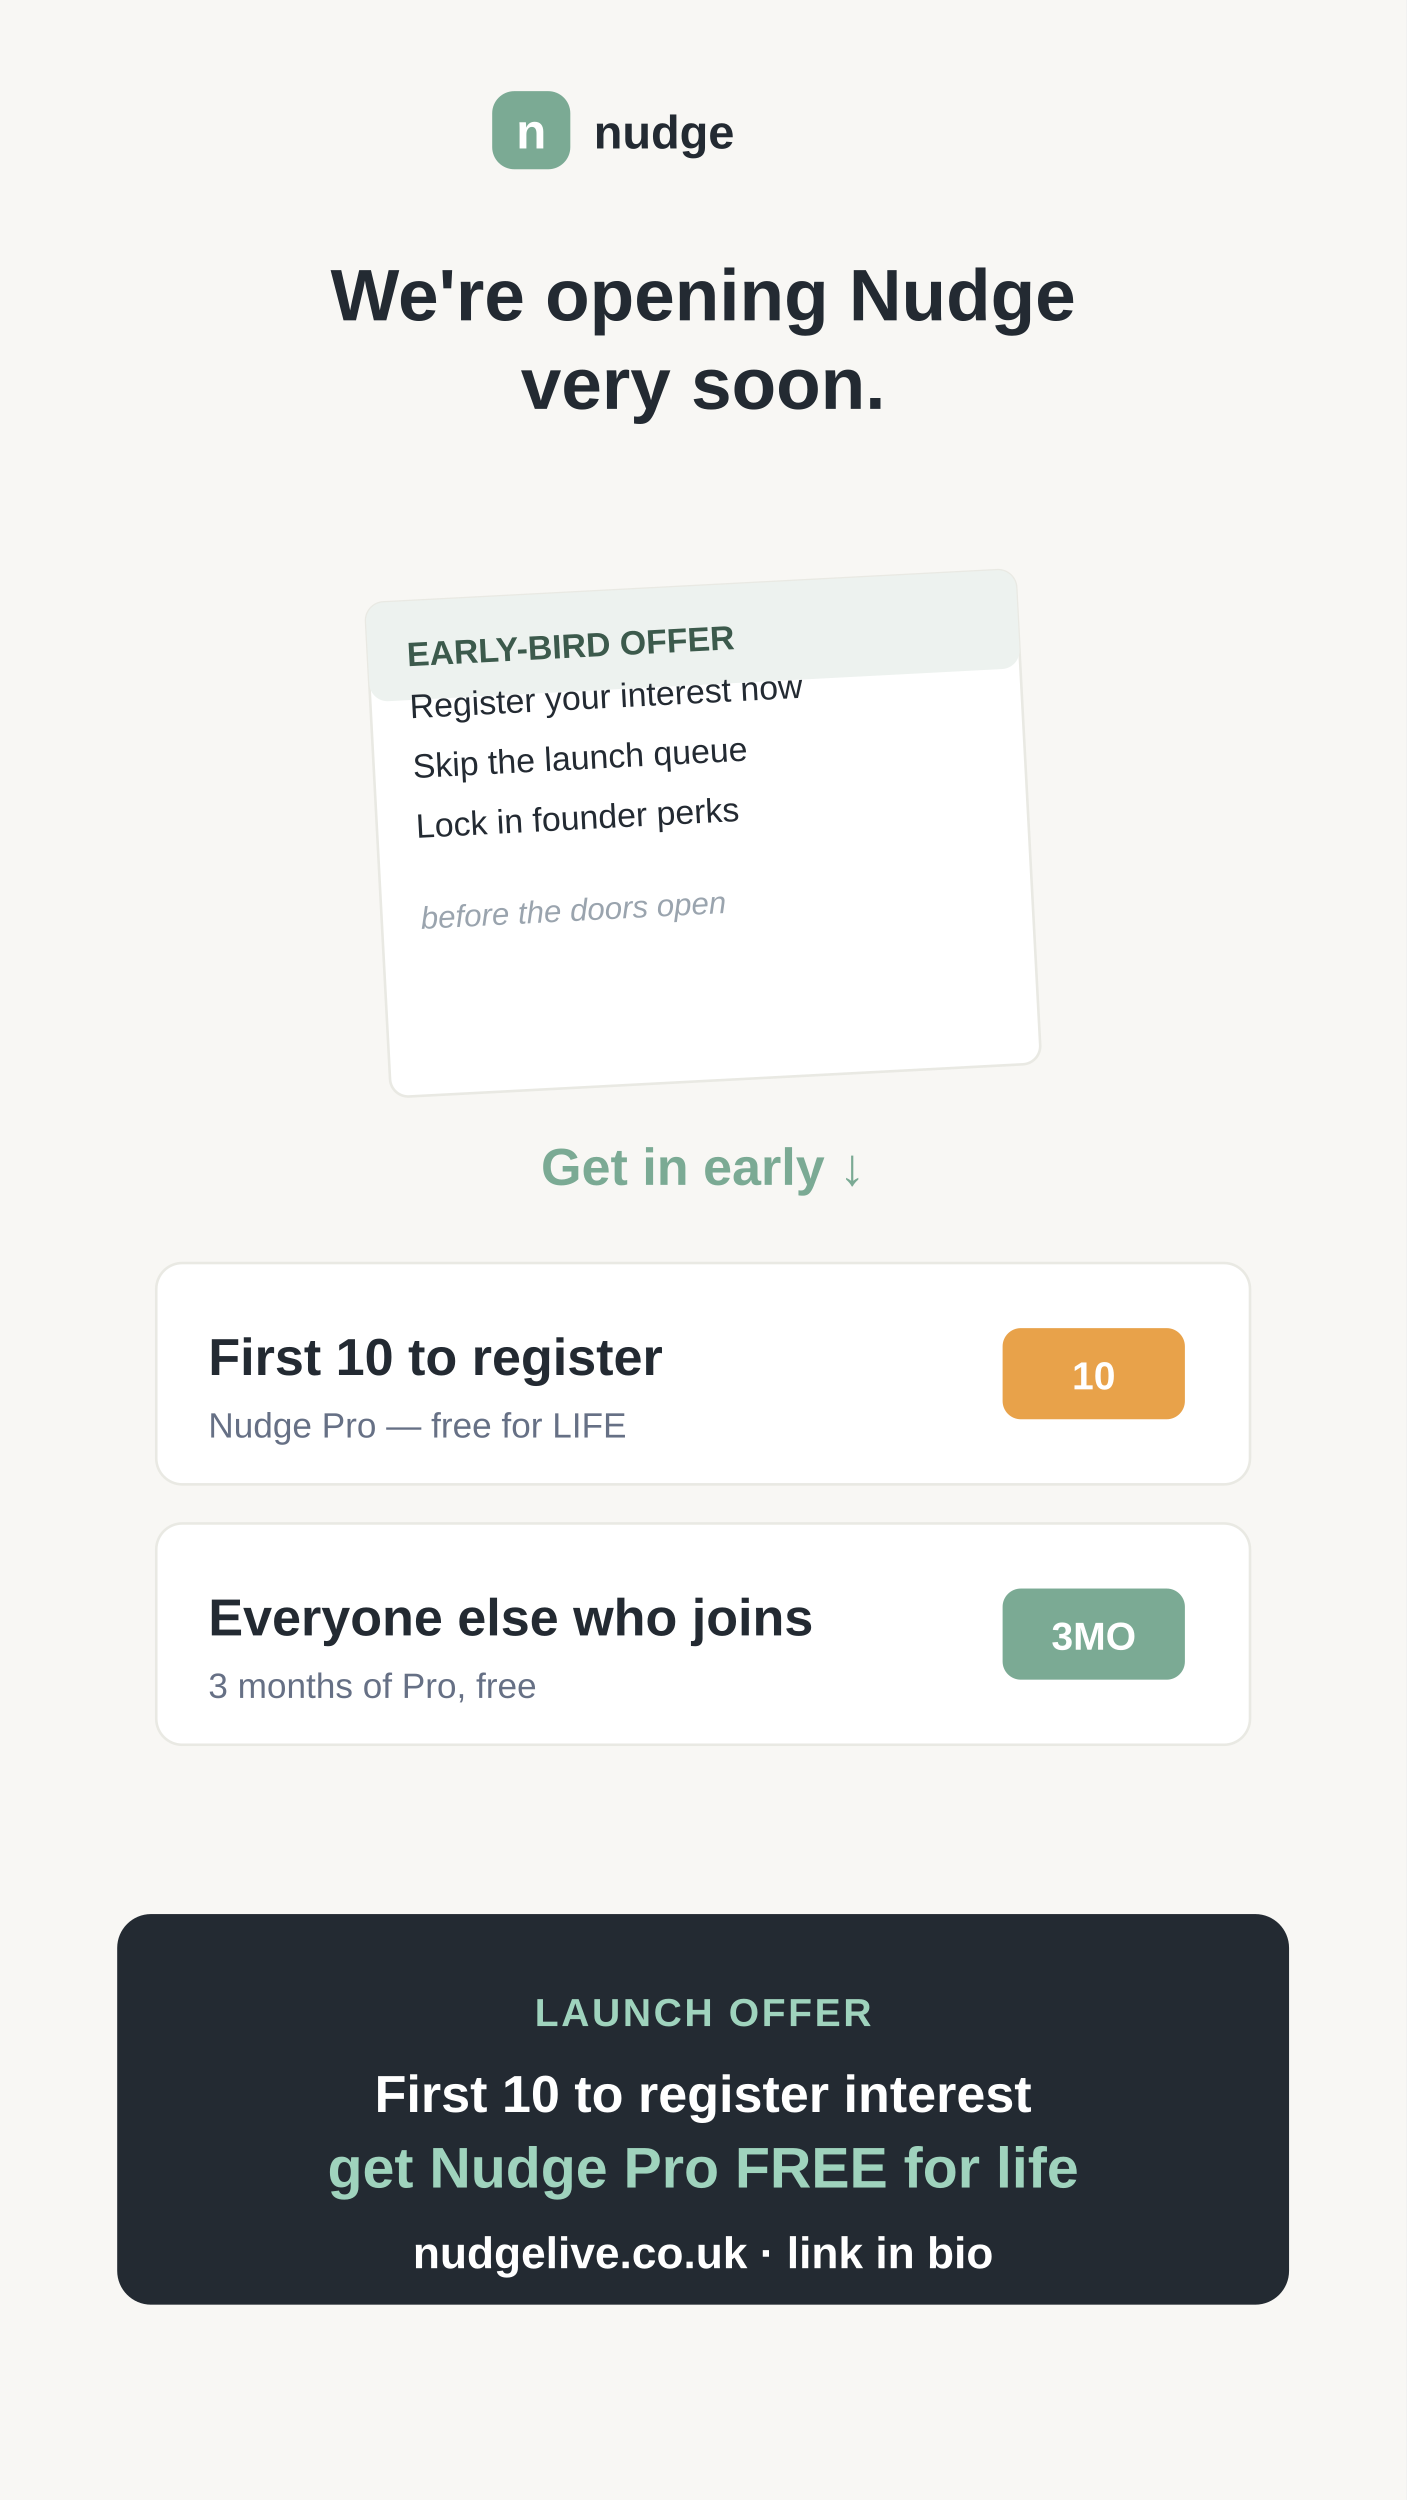
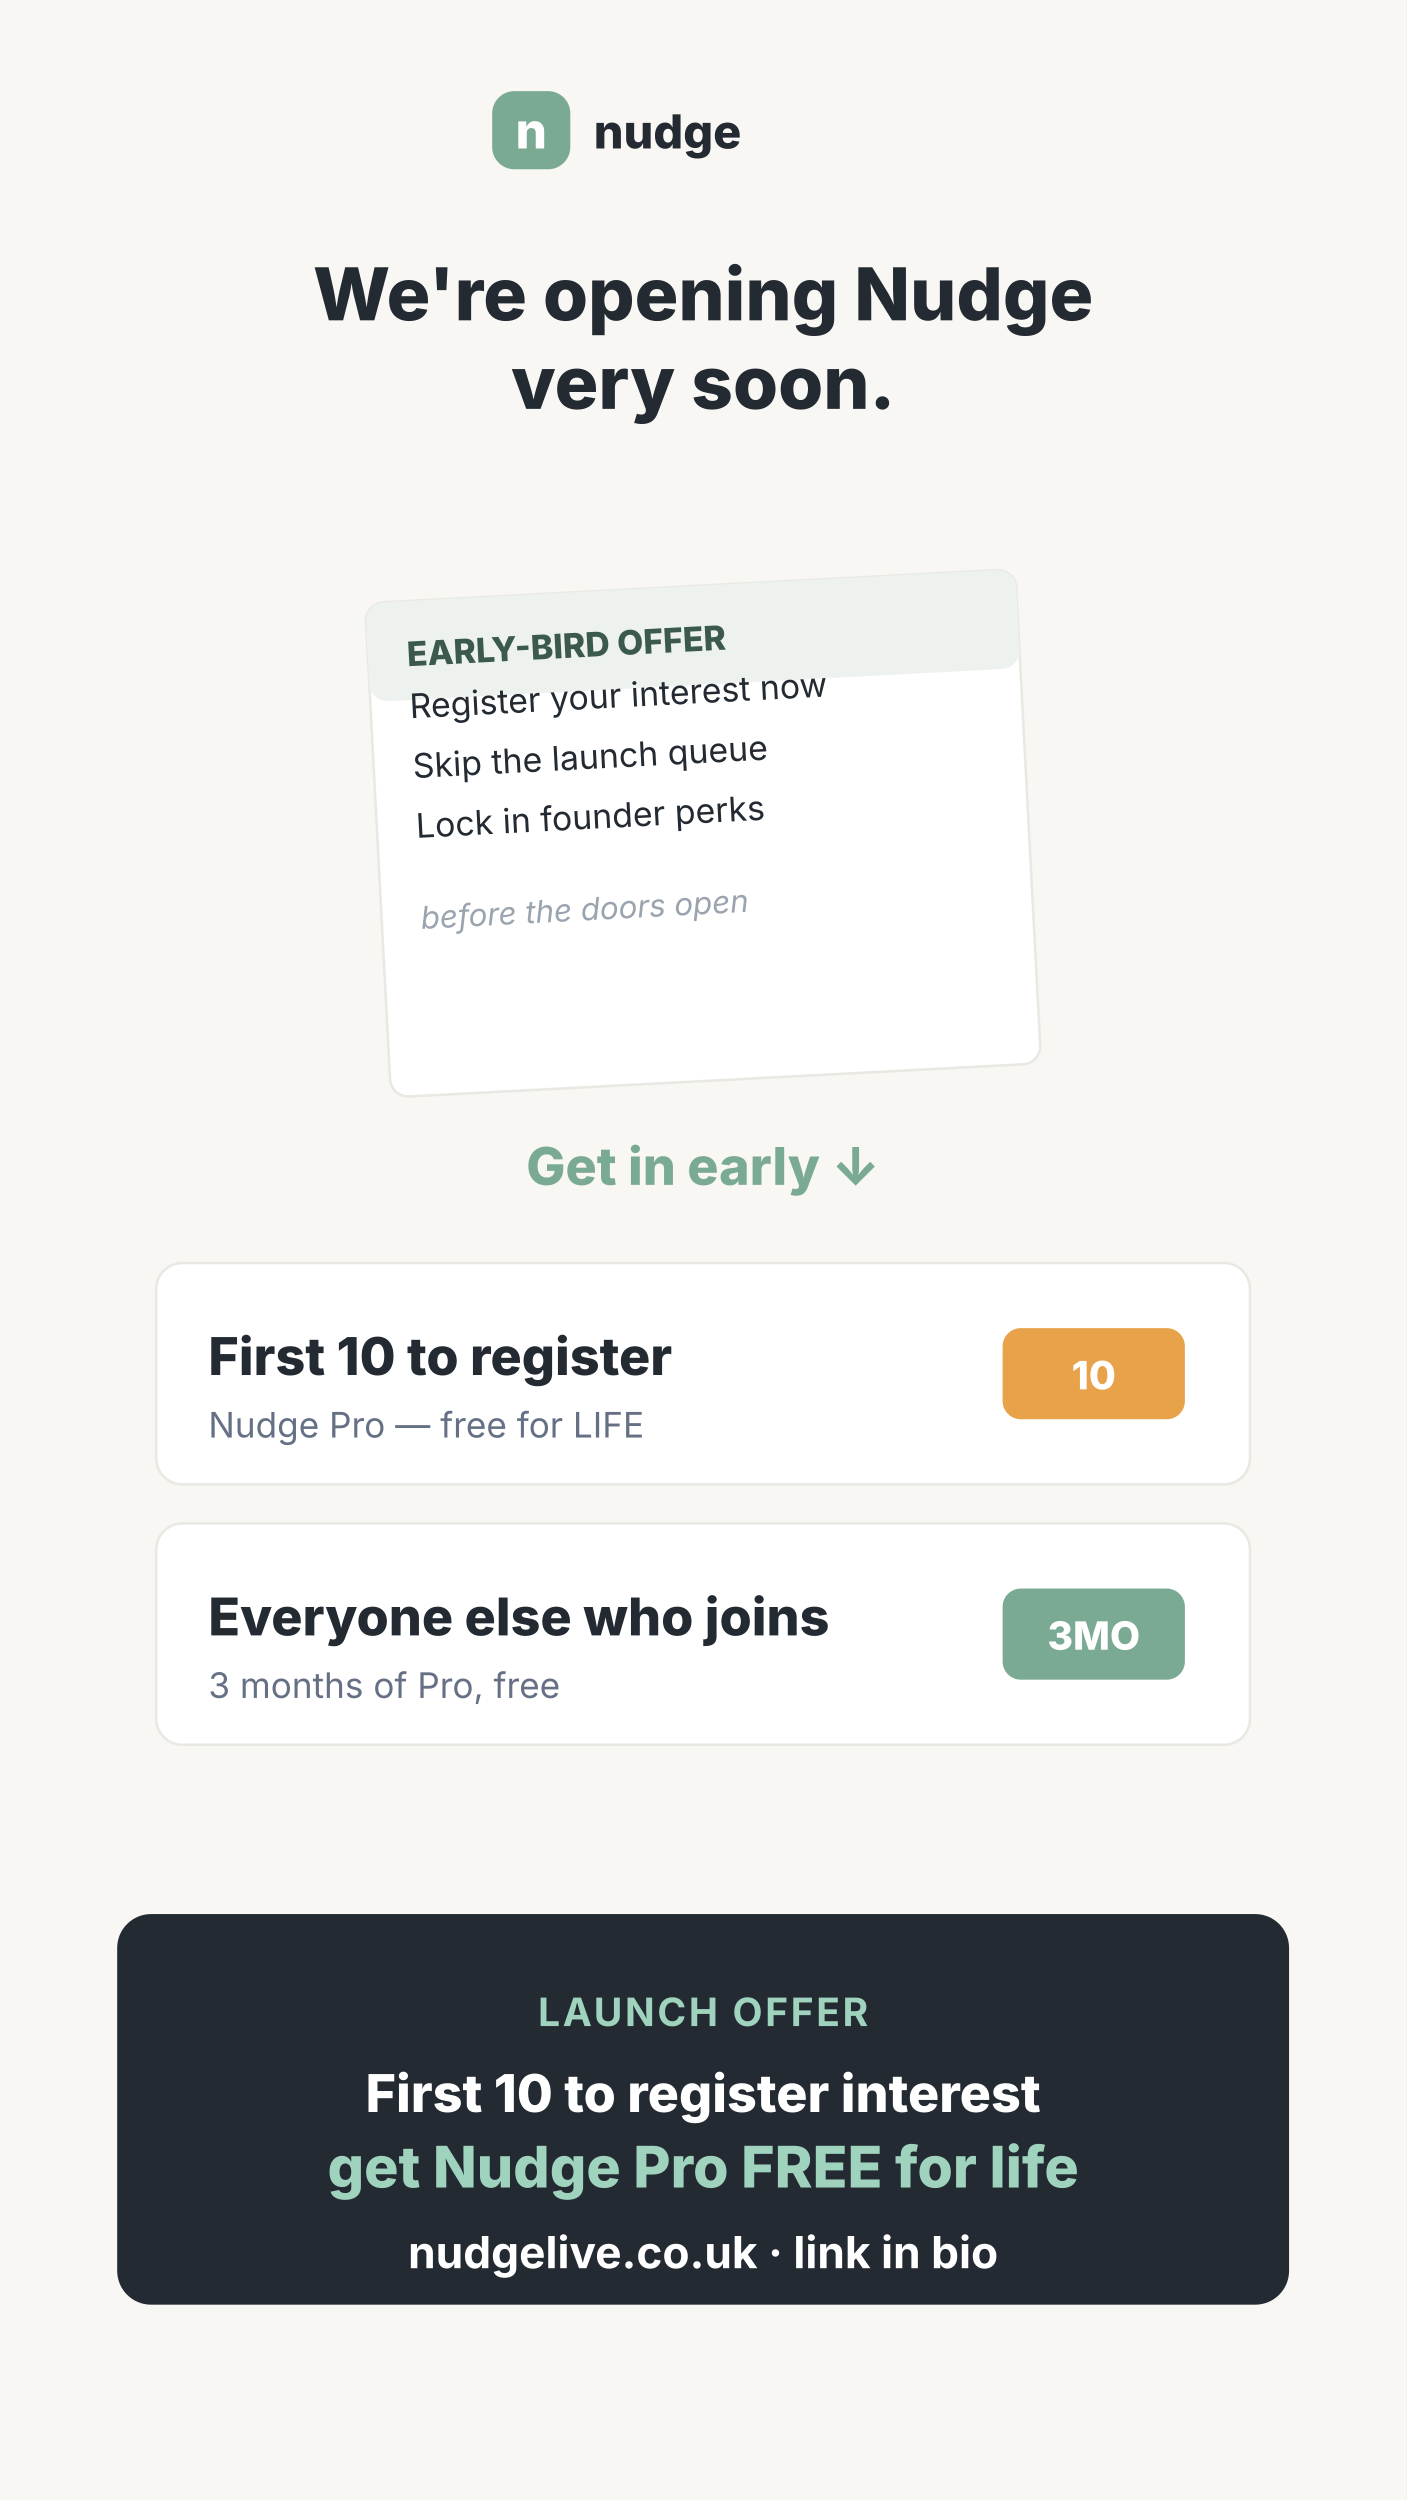
- <svg xmlns="http://www.w3.org/2000/svg" viewBox="0 0 1080 1920" width="1080" height="1920" font-family="Manrope, Arial, sans-serif">
+ <svg xmlns="http://www.w3.org/2000/svg" viewBox="0 0 1080 1920" width="1080" height="1920" font-family="Inter, Arial, sans-serif">
  <rect width="1080" height="1920" fill="#F8F7F4" />
  <rect x="378" y="70" width="60" height="60" rx="17" fill="#7BAA94" />
  <text x="408" y="114" font-size="38" font-weight="800" fill="#FFFFFF" text-anchor="middle">n</text>
  <text x="456" y="114" font-size="36" font-weight="800" fill="#232A32">nudge</text>
  <text x="540" y="246" font-size="56" font-weight="800" fill="#232A32" text-anchor="middle">We're opening Nudge</text>
  <text x="540" y="314" font-size="56" font-weight="800" fill="#232A32" text-anchor="middle">very soon.</text>
  <g transform="rotate(-3 540 640)">
    <rect x="290" y="450" width="500" height="380" rx="14" fill="#FFFFFF" stroke="#E9E9E3" stroke-width="2" />
    <rect x="290" y="450" width="500" height="76" rx="14" fill="#EDF2EF" />
    <text x="320" y="500" font-size="26" font-weight="800" fill="#3C5A4C">EARLY-BIRD OFFER</text>
    <text x="320" y="540" font-size="26" fill="#232A32">Register your interest now</text>
    <text x="320" y="586" font-size="26" fill="#232A32">Skip the launch queue</text>
    <text x="320" y="632" font-size="26" fill="#232A32">Lock in founder perks</text>
    <text x="320" y="702" font-size="24" fill="#9AA4AE" font-style="italic">before the doors open</text>
  </g>
  <text x="540" y="910" font-size="40" font-weight="800" fill="#7BAA94" text-anchor="middle">Get in early ↓</text>
  <rect x="120" y="970" width="840" height="170" rx="20" fill="#FFFFFF" stroke="#E9E9E3" stroke-width="2" />
  <text x="160" y="1056" font-size="40" font-weight="800" fill="#232A32">First 10 to register</text>
  <text x="160" y="1104" font-size="27" fill="#667085">Nudge Pro — free for LIFE</text>
  <rect x="770" y="1020" width="140" height="70" rx="14" fill="#E8A24A" />
  <text x="840" y="1067" font-size="30" font-weight="800" fill="#FFFFFF" text-anchor="middle">10</text>
  <rect x="120" y="1170" width="840" height="170" rx="20" fill="#FFFFFF" stroke="#E9E9E3" stroke-width="2" />
  <text x="160" y="1256" font-size="40" font-weight="800" fill="#232A32">Everyone else who joins</text>
  <text x="160" y="1304" font-size="27" fill="#667085">3 months of Pro, free</text>
  <rect x="770" y="1220" width="140" height="70" rx="14" fill="#7BAA94" />
  <text x="840" y="1267" font-size="30" font-weight="800" fill="#FFFFFF" text-anchor="middle">3MO</text>
  <rect x="90" y="1470" width="900" height="300" rx="26" fill="#232A32" />
  <text x="540" y="1556" font-size="30" font-weight="700" fill="#9FD3BD" text-anchor="middle" letter-spacing="2">LAUNCH OFFER</text>
  <text x="540" y="1622" font-size="40" font-weight="800" fill="#FFFFFF" text-anchor="middle">First 10 to register interest</text>
  <text x="540" y="1680" font-size="44" font-weight="800" fill="#9FD3BD" text-anchor="middle">get Nudge Pro FREE for life</text>
  <text x="540" y="1742" font-size="34" font-weight="700" fill="#FFFFFF" text-anchor="middle">nudgelive.co.uk · link in bio</text>
</svg>
